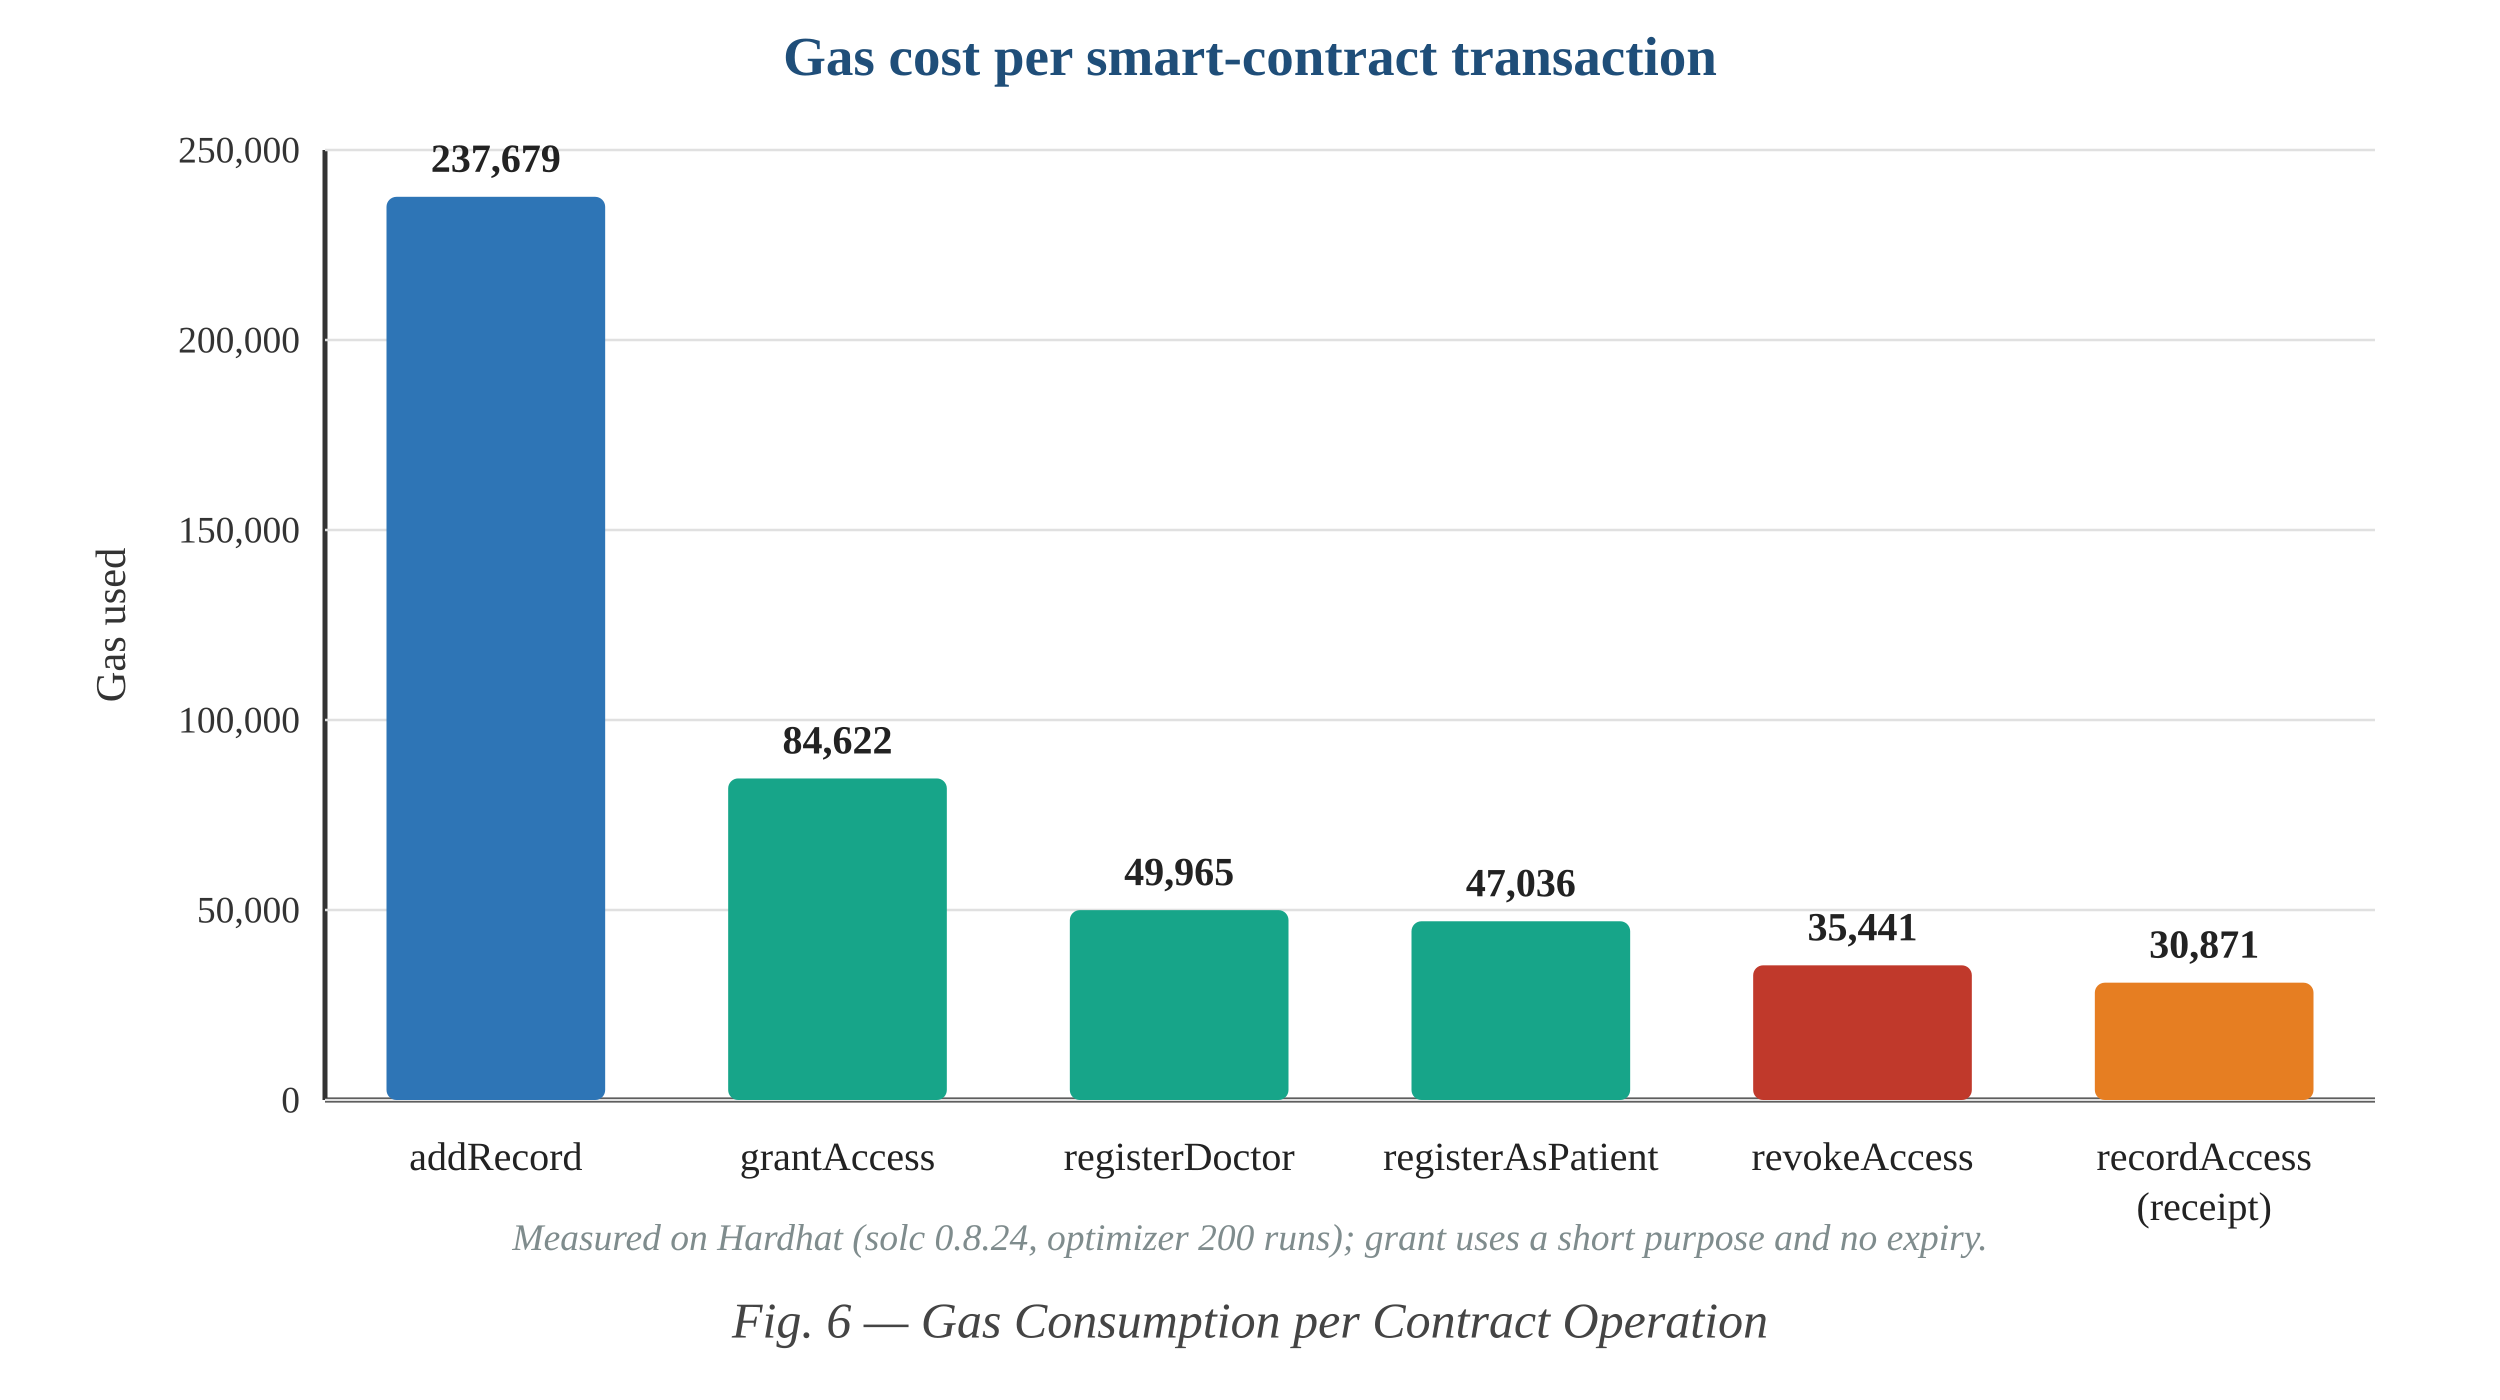
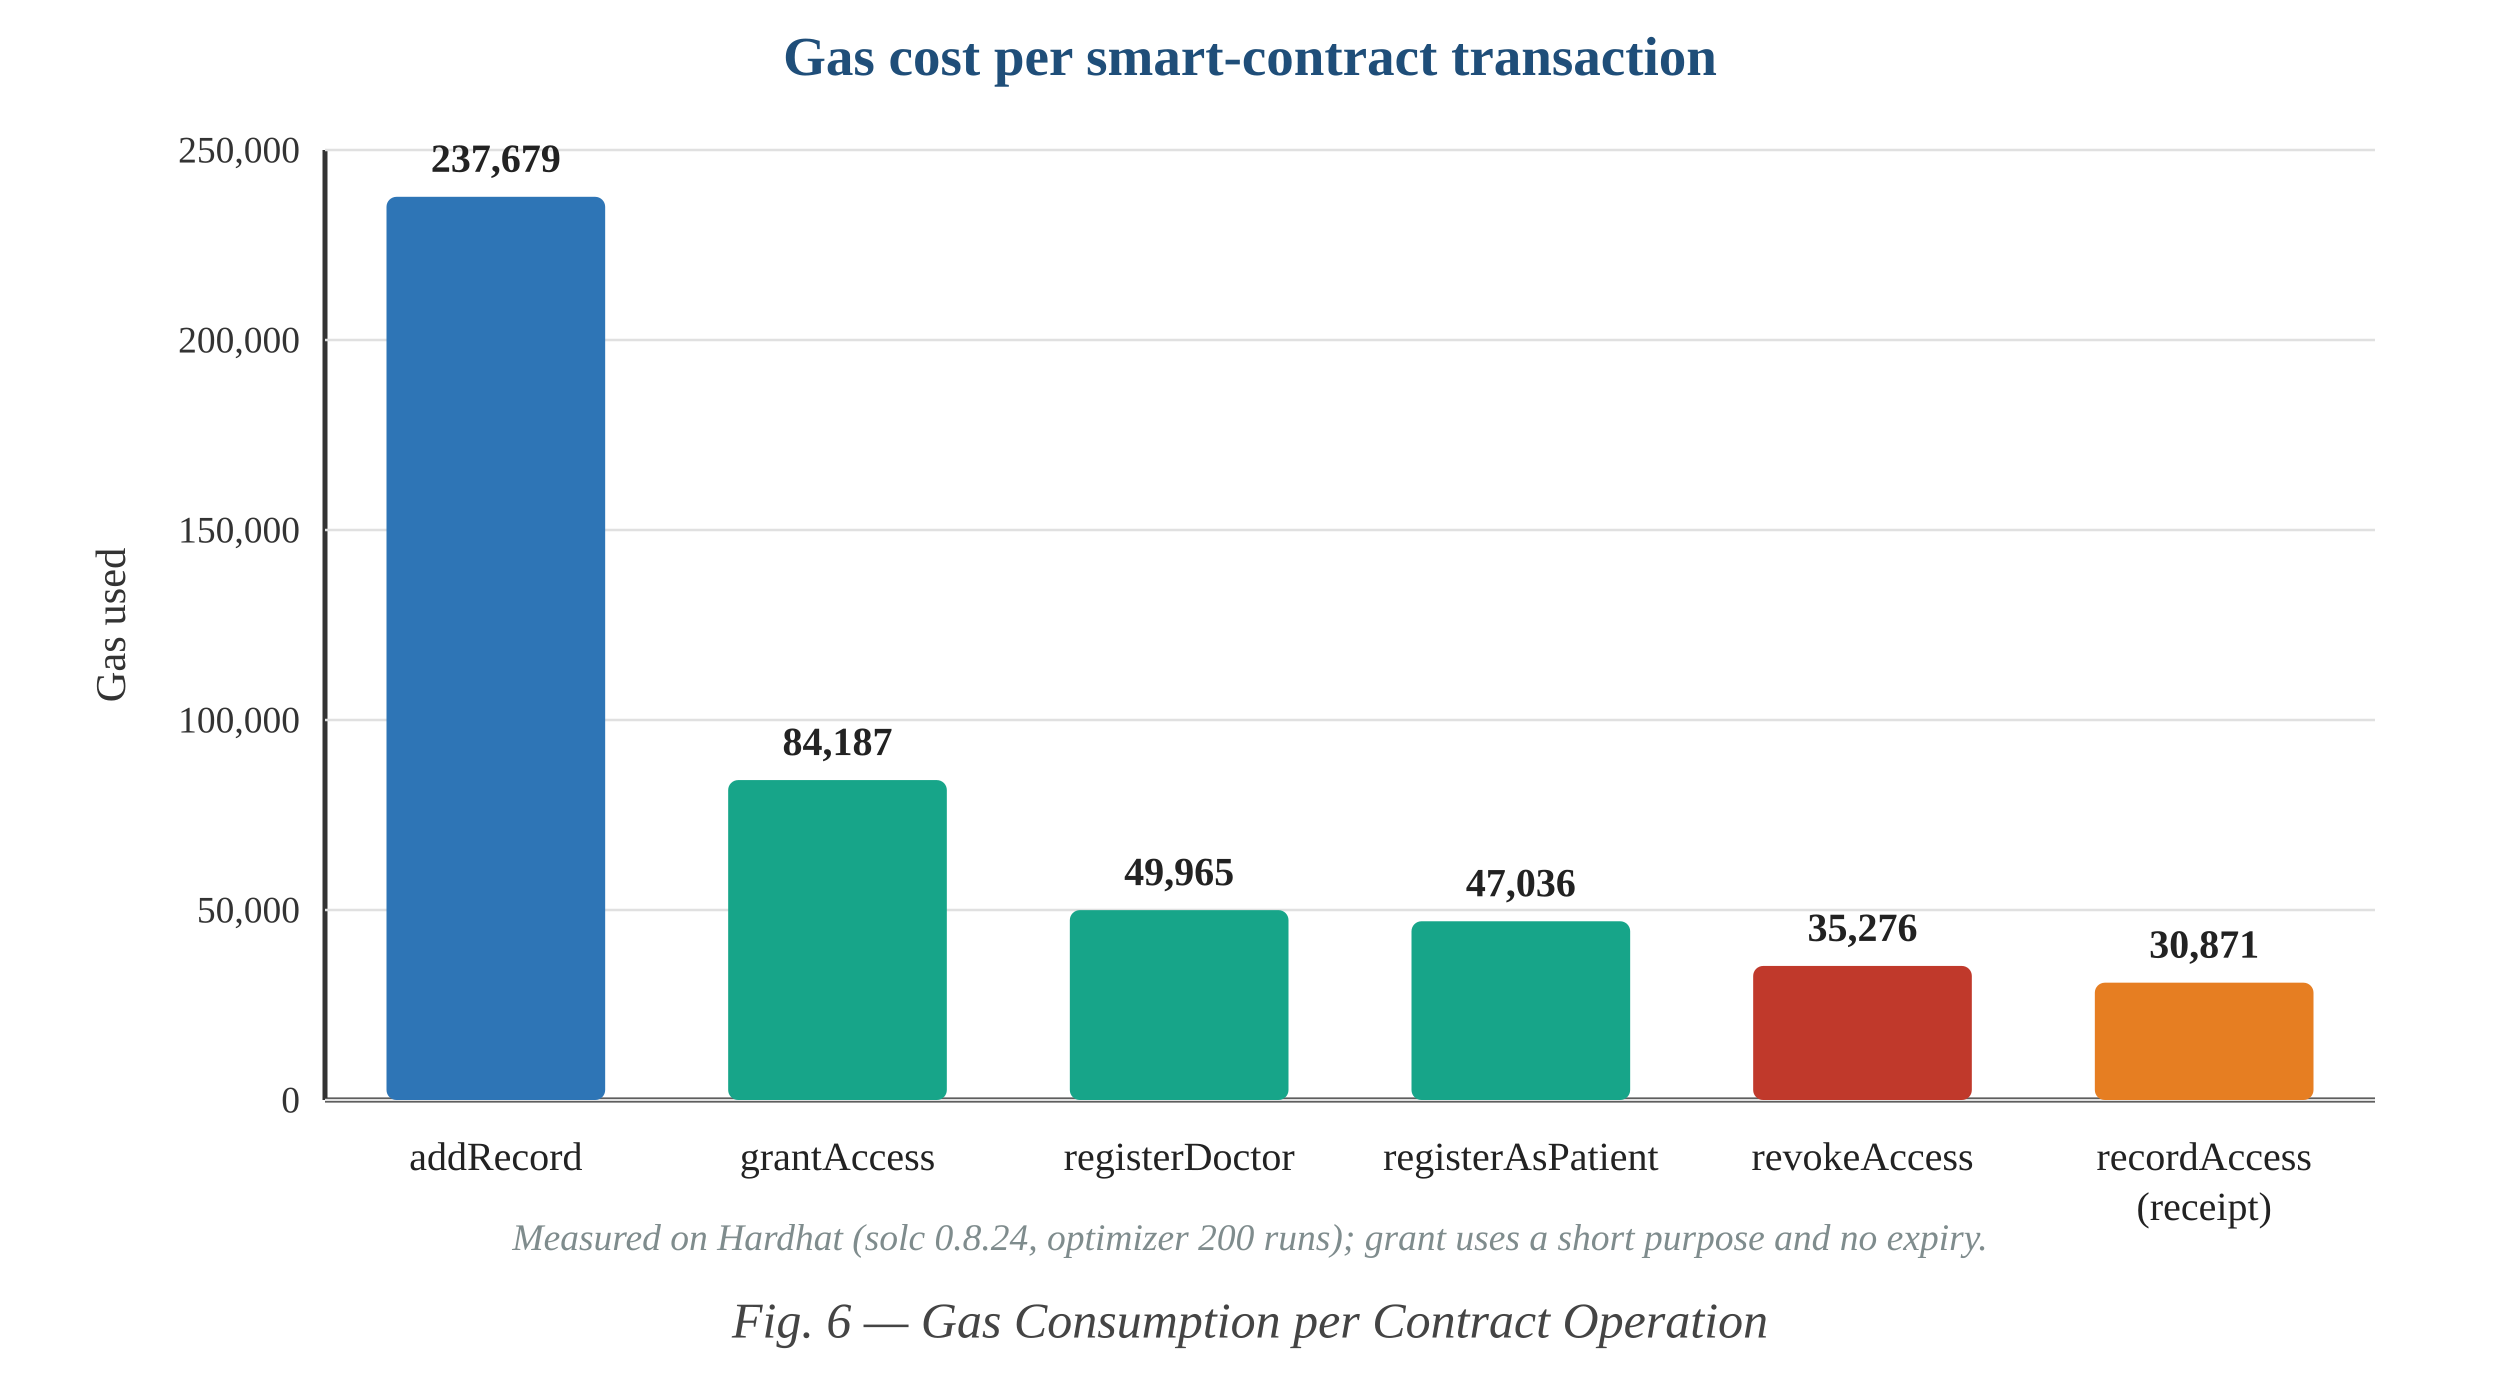
<svg xmlns="http://www.w3.org/2000/svg" width="1000" height="560" viewBox="0 0 1000 560" font-family="'Times New Roman', Georgia, serif">
  <defs>
    <marker id="m1F4E79" viewBox="0 0 10 10" refX="8" refY="5" markerWidth="7" markerHeight="7" orient="auto-start-reverse">
      <path d="M0 0 L10 5 L0 10 z" fill="#1F4E79" />
    </marker>
    <marker id="mE67E22" viewBox="0 0 10 10" refX="8" refY="5" markerWidth="7" markerHeight="7" orient="auto-start-reverse">
      <path d="M0 0 L10 5 L0 10 z" fill="#E67E22" />
    </marker>
    <marker id="mC0392B" viewBox="0 0 10 10" refX="8" refY="5" markerWidth="7" markerHeight="7" orient="auto-start-reverse">
      <path d="M0 0 L10 5 L0 10 z" fill="#C0392B" />
    </marker>
    <marker id="m7F8C8D" viewBox="0 0 10 10" refX="8" refY="5" markerWidth="7" markerHeight="7" orient="auto-start-reverse">
      <path d="M0 0 L10 5 L0 10 z" fill="#7F8C8D" />
    </marker>
    <marker id="m17A589" viewBox="0 0 10 10" refX="8" refY="5" markerWidth="7" markerHeight="7" orient="auto-start-reverse">
      <path d="M0 0 L10 5 L0 10 z" fill="#17A589" />
    </marker>
    <marker id="m2E75B6" viewBox="0 0 10 10" refX="8" refY="5" markerWidth="7" markerHeight="7" orient="auto-start-reverse">
      <path d="M0 0 L10 5 L0 10 z" fill="#2E75B6" />
    </marker>
  </defs>
  <rect width="1000" height="560" fill="#FFFFFF" />
  <line x1="130" y1="60" x2="130" y2="440" stroke="#333" stroke-width="2" />
  <line x1="130" y1="440" x2="950" y2="440" stroke="#333" stroke-width="2" />
  <line x1="130" y1="440.0" x2="950" y2="440.0" stroke="#E0E0E0" stroke-width="1" />
  <text x="120" y="445.0" font-size="15" fill="#333" font-weight="normal" text-anchor="end" font-style="normal">0</text>
  <line x1="130" y1="364.0" x2="950" y2="364.0" stroke="#E0E0E0" stroke-width="1" />
  <text x="120" y="369.0" font-size="15" fill="#333" font-weight="normal" text-anchor="end" font-style="normal">50,000</text>
  <line x1="130" y1="288.0" x2="950" y2="288.0" stroke="#E0E0E0" stroke-width="1" />
  <text x="120" y="293.0" font-size="15" fill="#333" font-weight="normal" text-anchor="end" font-style="normal">100,000</text>
  <line x1="130" y1="212.0" x2="950" y2="212.0" stroke="#E0E0E0" stroke-width="1" />
  <text x="120" y="217.0" font-size="15" fill="#333" font-weight="normal" text-anchor="end" font-style="normal">150,000</text>
  <line x1="130" y1="136.0" x2="950" y2="136.0" stroke="#E0E0E0" stroke-width="1" />
  <text x="120" y="141.0" font-size="15" fill="#333" font-weight="normal" text-anchor="end" font-style="normal">200,000</text>
  <line x1="130" y1="60.0" x2="950" y2="60.0" stroke="#E0E0E0" stroke-width="1" />
  <text x="120" y="65.0" font-size="15" fill="#333" font-weight="normal" text-anchor="end" font-style="normal">250,000</text>
  <text x="50" y="250.0" font-size="17" fill="#333" font-weight="normal" text-anchor="middle" font-style="normal" transform="rotate(-90 50 250.0)">Gas used</text>
  <rect x="154.6" y="78.728" width="87.467" height="361.272" rx="4" fill="#2E75B6" />
  <text x="198.333" y="68.728" font-size="16" fill="#222" font-weight="bold" text-anchor="middle" font-style="normal">237,679</text>
  <text x="198.333" y="468" font-size="16" fill="#222" font-weight="normal" text-anchor="middle" font-style="normal">addRecord</text>
-   <rect x="291.267" y="311.375" width="87.467" height="128.625" rx="4" fill="#17A589" />
-   <text x="335.0" y="301.375" font-size="16" fill="#222" font-weight="bold" text-anchor="middle" font-style="normal">84,622</text>
+   <rect x="291.267" y="312.036" width="87.467" height="127.964" rx="4" fill="#17A589" />
+   <text x="335.0" y="302.036" font-size="16" fill="#222" font-weight="bold" text-anchor="middle" font-style="normal">84,187</text>
  <text x="335.0" y="468" font-size="16" fill="#222" font-weight="normal" text-anchor="middle" font-style="normal">grantAccess</text>
  <rect x="427.933" y="364.053" width="87.467" height="75.947" rx="4" fill="#17A589" />
  <text x="471.667" y="354.053" font-size="16" fill="#222" font-weight="bold" text-anchor="middle" font-style="normal">49,965</text>
  <text x="471.667" y="468" font-size="16" fill="#222" font-weight="normal" text-anchor="middle" font-style="normal">registerDoctor</text>
  <rect x="564.6" y="368.505" width="87.467" height="71.495" rx="4" fill="#17A589" />
  <text x="608.333" y="358.505" font-size="16" fill="#222" font-weight="bold" text-anchor="middle" font-style="normal">47,036</text>
  <text x="608.333" y="468" font-size="16" fill="#222" font-weight="normal" text-anchor="middle" font-style="normal">registerAsPatient</text>
-   <rect x="701.267" y="386.13" width="87.467" height="53.87" rx="4" fill="#C0392B" />
-   <text x="745.0" y="376.13" font-size="16" fill="#222" font-weight="bold" text-anchor="middle" font-style="normal">35,441</text>
+   <rect x="701.267" y="386.38" width="87.467" height="53.62" rx="4" fill="#C0392B" />
+   <text x="745.0" y="376.38" font-size="16" fill="#222" font-weight="bold" text-anchor="middle" font-style="normal">35,276</text>
  <text x="745.0" y="468" font-size="16" fill="#222" font-weight="normal" text-anchor="middle" font-style="normal">revokeAccess</text>
  <rect x="837.933" y="393.076" width="87.467" height="46.924" rx="4" fill="#E67E22" />
  <text x="881.667" y="383.076" font-size="16" fill="#222" font-weight="bold" text-anchor="middle" font-style="normal">30,871</text>
  <text x="881.667" y="468" font-size="16" fill="#222" font-weight="normal" text-anchor="middle" font-style="normal">recordAccess</text>
  <text x="881.667" y="488" font-size="16" fill="#222" font-weight="normal" text-anchor="middle" font-style="normal">(receipt)</text>
  <text x="500" y="30" font-size="22" fill="#1F4E79" font-weight="bold" text-anchor="middle" font-style="normal">Gas cost per smart-contract transaction</text>
  <text x="500" y="500" font-size="15" fill="#7F8C8D" font-weight="normal" text-anchor="middle" font-style="italic">Measured on Hardhat (solc 0.8.24, optimizer 200 runs); grant uses a short purpose and no expiry.</text>
  <text x="500" y="535" font-size="20" fill="#444" font-weight="normal" text-anchor="middle" font-style="italic">Fig. 6 — Gas Consumption per Contract Operation</text>
</svg>
